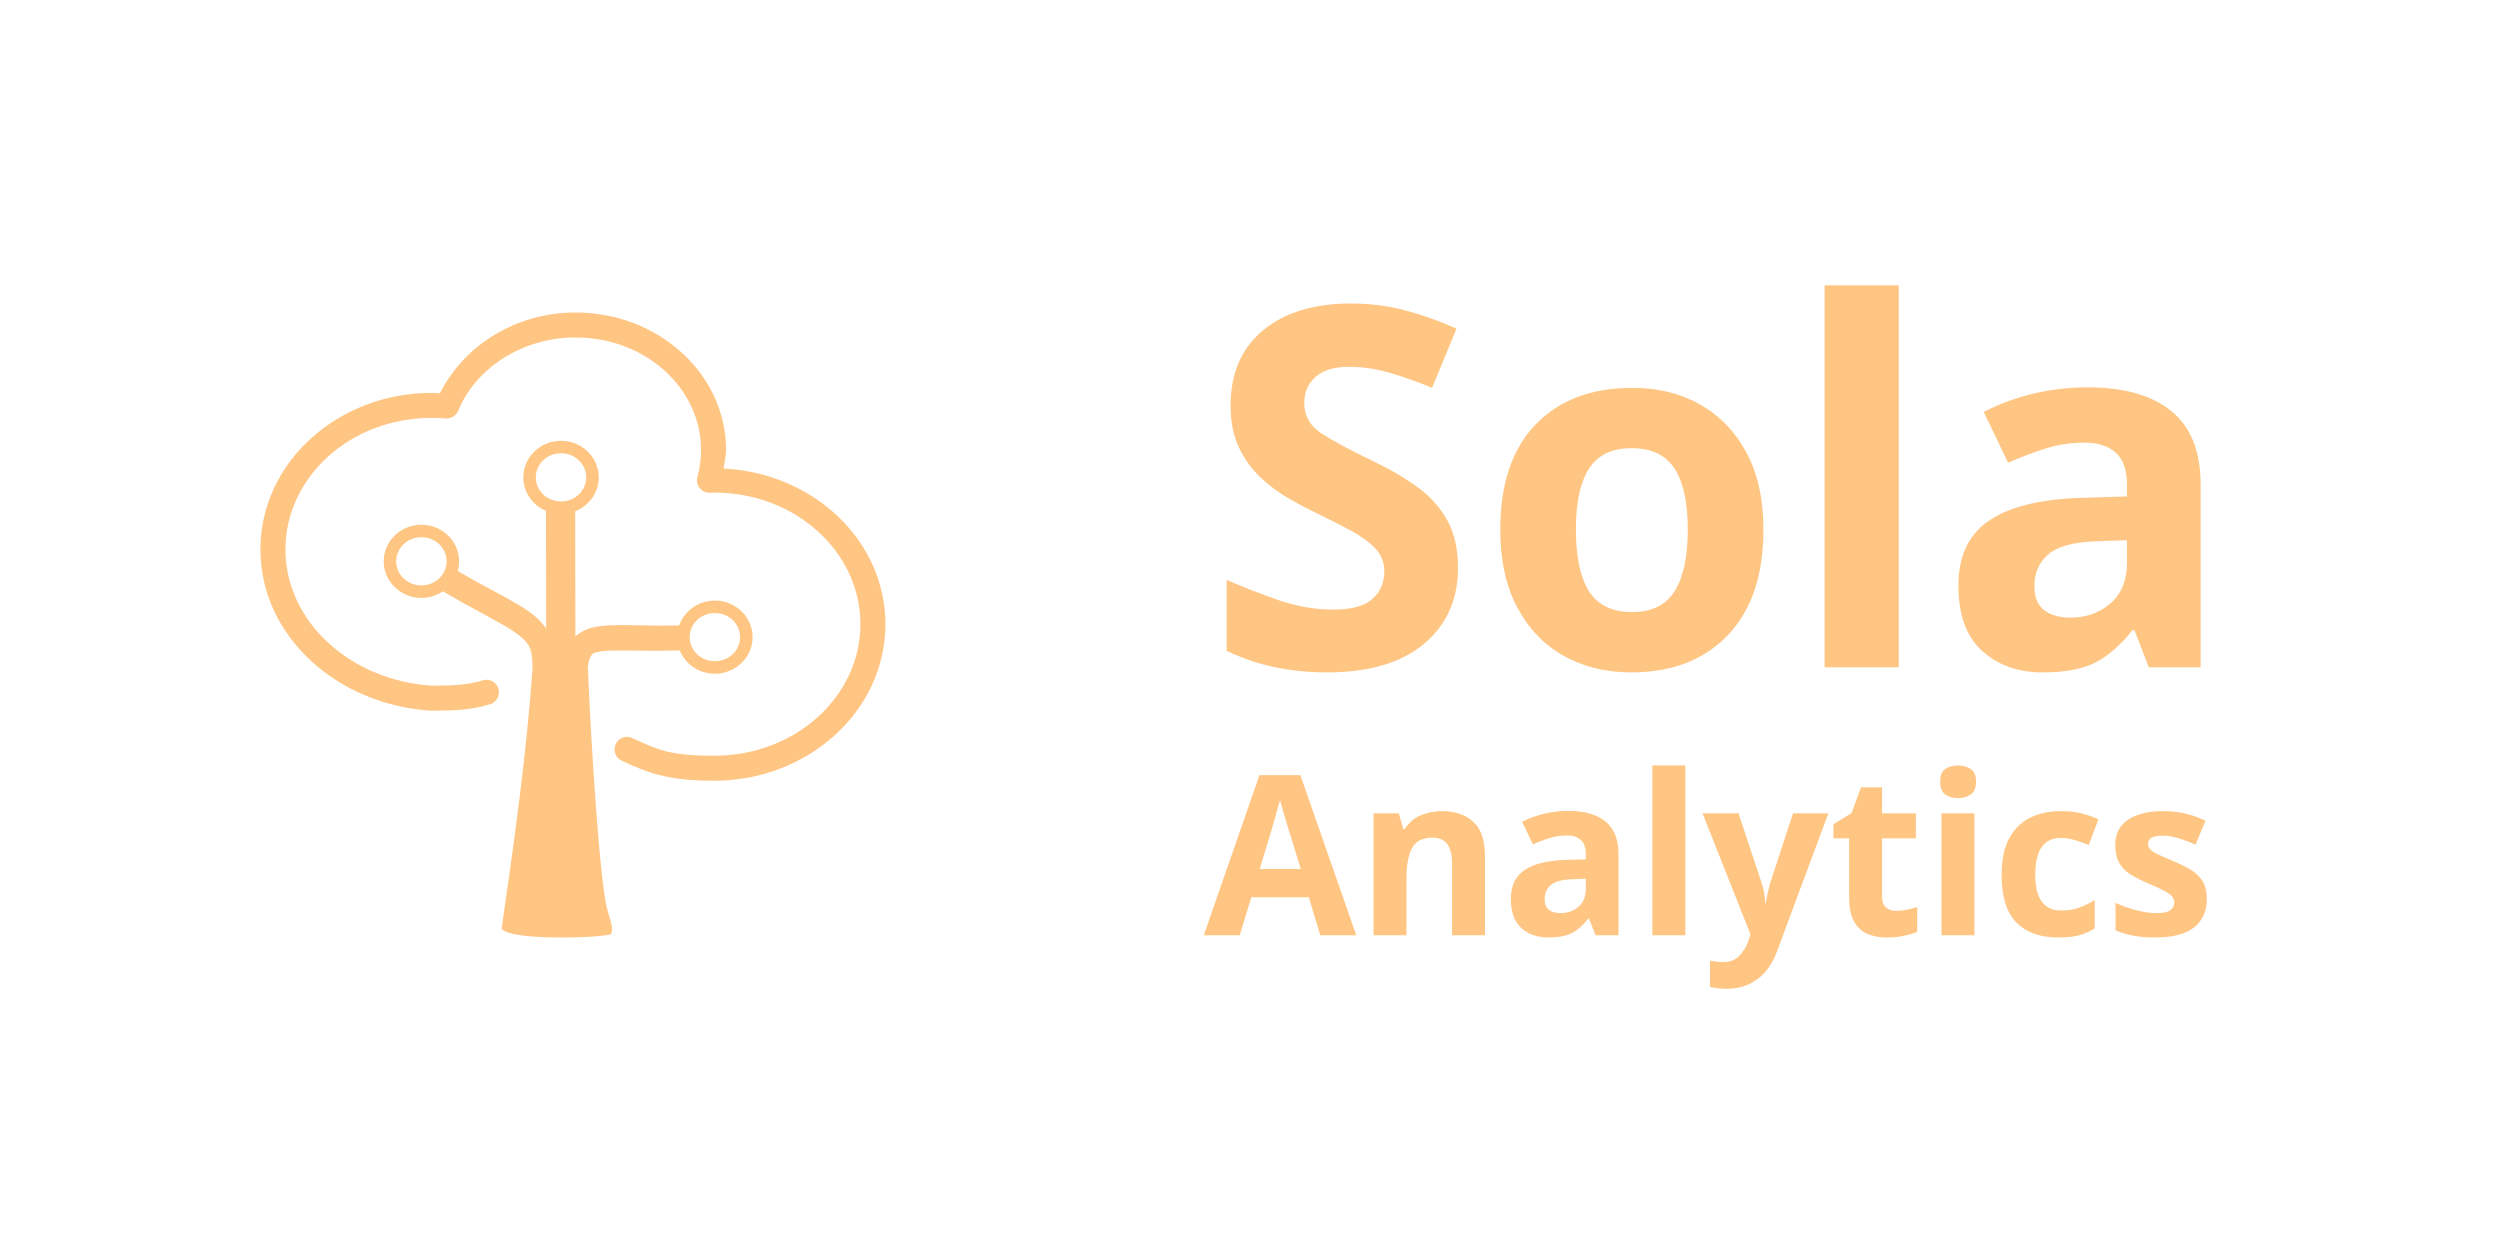
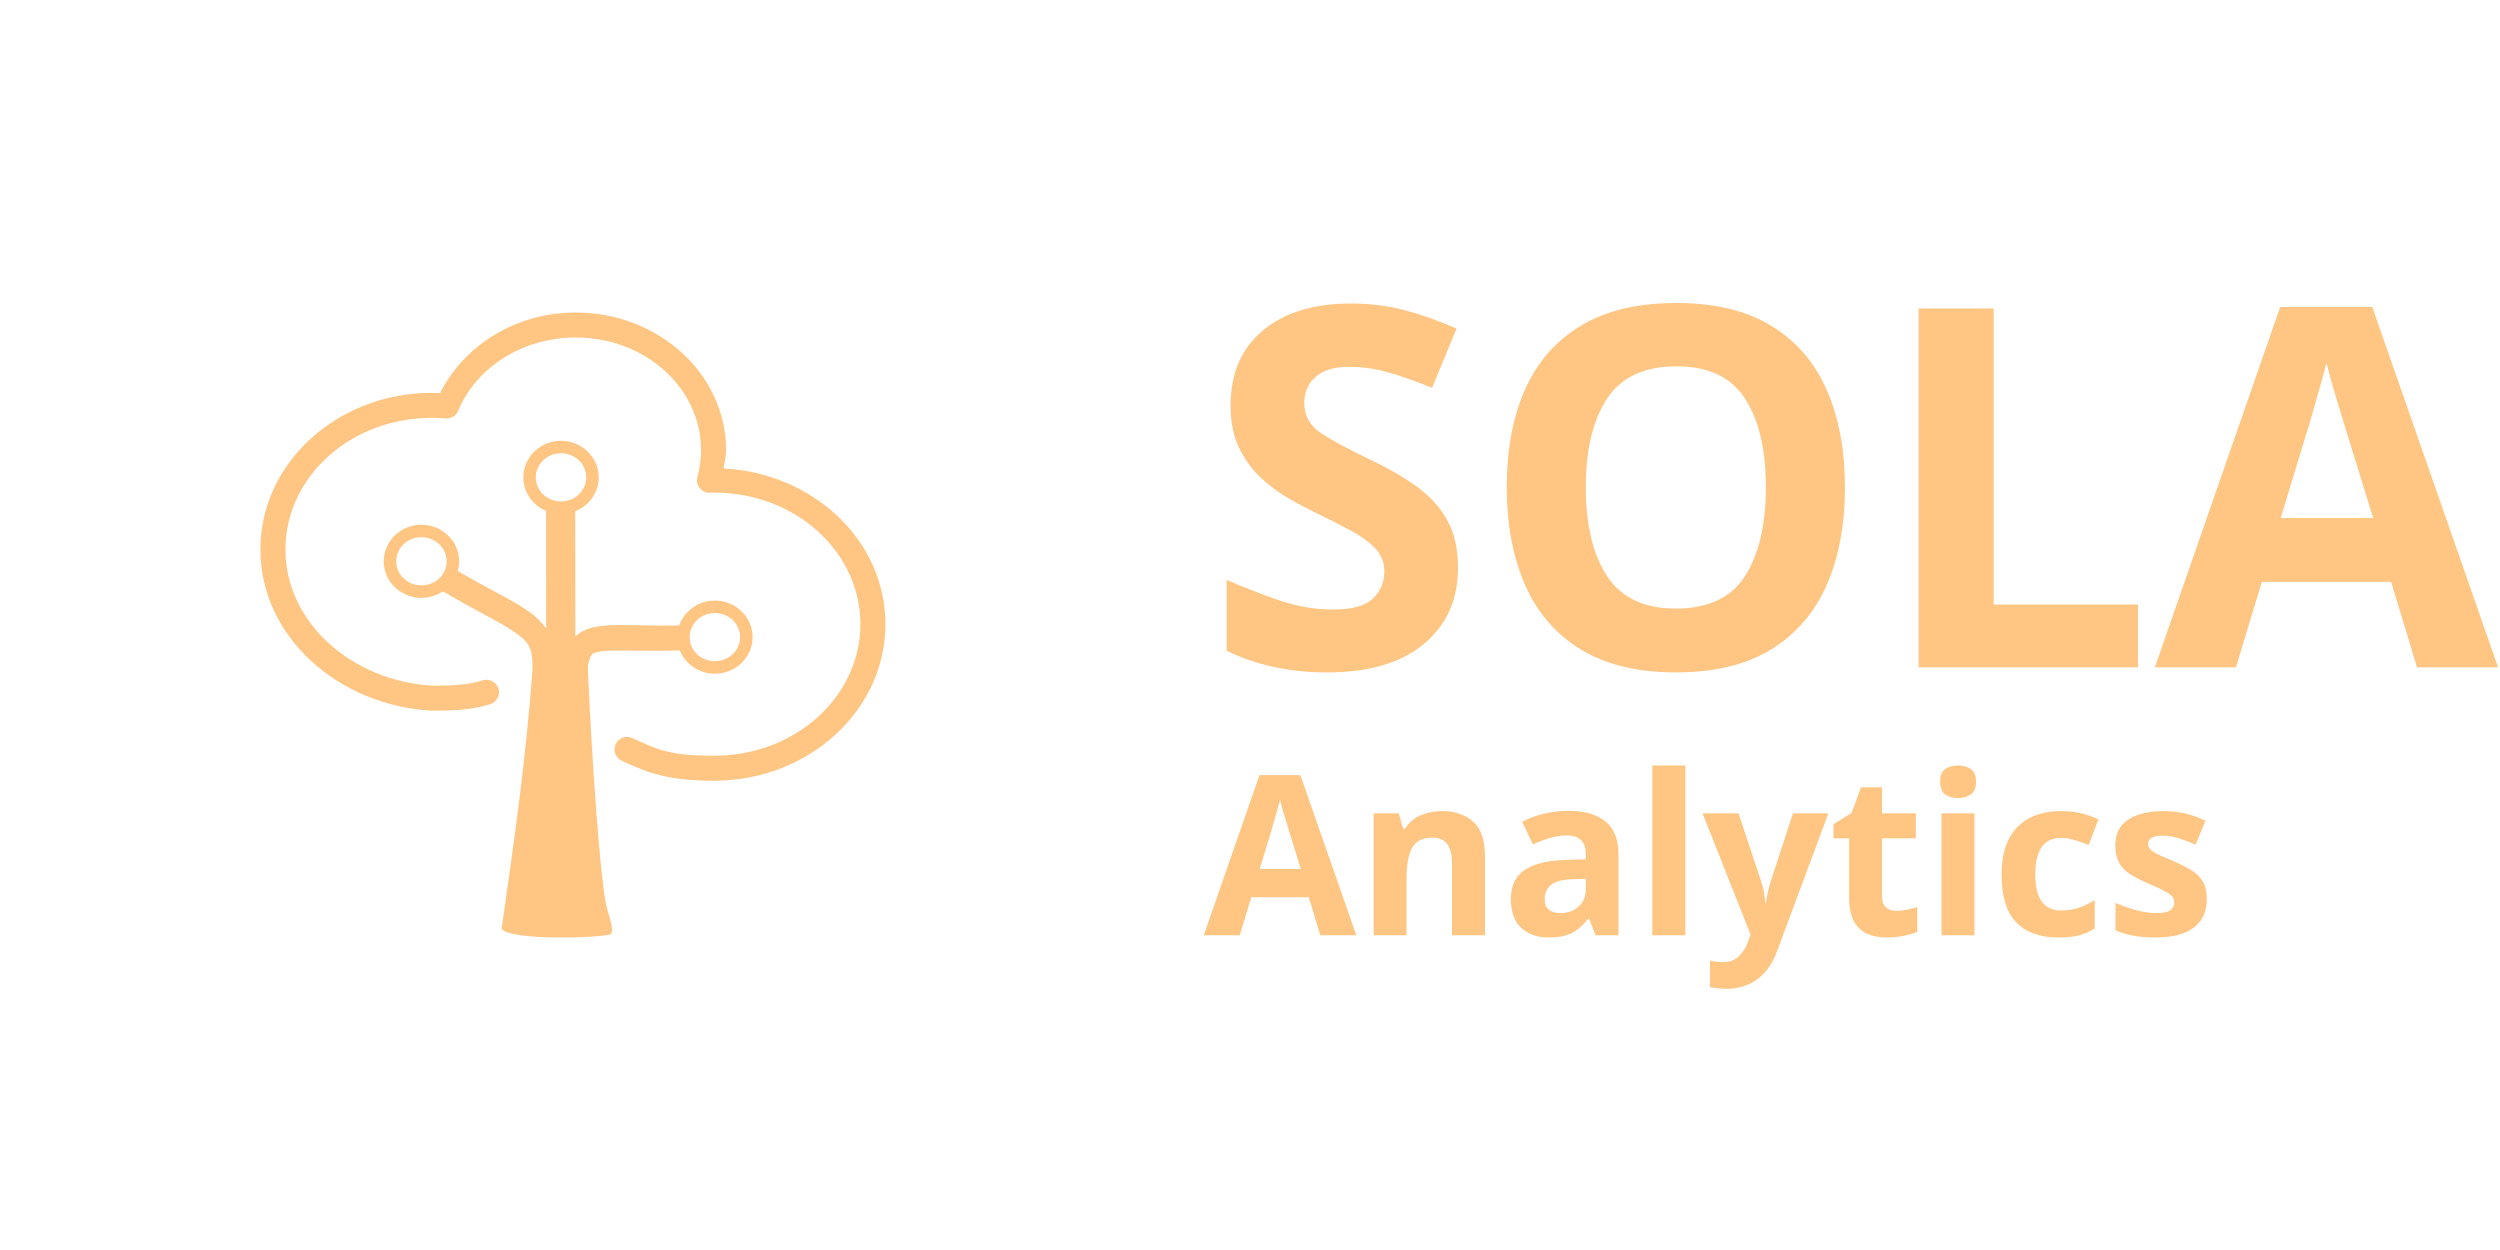
<svg xmlns="http://www.w3.org/2000/svg" xmlns:xlink="http://www.w3.org/1999/xlink" width="1200" height="600" viewBox="0 0 317.5 158.75" version="1.1" id="svg307762">
  <defs id="defs307759">
    <linearGradient id="linearGradient35485">
      <stop style="stop-color:#44ede4;stop-opacity:1;" offset="0" id="stop35481" />
      <stop style="stop-color:#44ede4;stop-opacity:0;" offset="1" id="stop35483" />
    </linearGradient>
    <linearGradient xlink:href="#linearGradient35485" id="linearGradient35487" x1="-68.527" y1="49.742" x2="-65.352" y2="49.742" gradientUnits="userSpaceOnUse" />
    <linearGradient xlink:href="#linearGradient35485" id="linearGradient1178" gradientUnits="userSpaceOnUse" x1="-68.527" y1="49.742" x2="-65.352" y2="49.742" gradientTransform="rotate(90,71.47422,79.50404)" />
  </defs>
  <g id="g54721" style="display:inline">
    <path id="path66507" style="color:#000000;fill:#ffc582;fill-opacity:1;stroke-width:1;-inkscape-stroke:none" d="m 73.103,39.688 c -7.456,0.003 -14.107,4.044 -17.225,10.253 -0.35,-0.015 -0.701,-0.045 -1.051,-0.045 -11.916,-9e-5 -21.755,8.834 -21.755,19.883 9.8e-5,11.049 9.805,19.752 21.657,20.475 a 1.589,1.587 0 0 0 0.096,0.004 c 2.862,0.004 5.153,-0.103 7.434,-0.828 A 1.588,1.587 0 0 0 63.293,87.439 1.588,1.587 0 0 0 61.298,86.405 C 59.533,86.966 57.627,87.083 54.884,87.081 44.482,86.429 36.251,78.928 36.251,69.779 36.251,60.619 44.47,53.071 54.828,53.071 c 0.587,0 1.171,0.024 1.753,0.074 a 1.589,1.587 0 0 0 1.604,-0.974 c 2.3,-5.539 8.225,-9.308 14.921,-9.31 8.896,1.16e-4 15.931,6.473 15.931,14.303 -0.003,1.147 -0.161,2.289 -0.469,3.404 a 1.589,1.587 0 0 0 1.598,2.007 c 0.166,-0.007 0.344,-0.012 0.529,-0.015 0.003,0 0.006,0 0.008,0 10.353,0.004 18.569,7.552 18.569,16.71 -9e-5,9.16 -8.219,16.708 -18.575,16.709 -5.416,-0.007 -6.969,-0.648 -10.394,-2.248 a 1.588,1.587 0 0 0 -2.113,0.766 1.588,1.587 0 0 0 0.766,2.111 c 3.508,1.639 6.028,2.538 11.737,2.546 a 1.589,1.587 0 0 0 0.002,0 c 11.916,8.5e-5 21.752,-8.834 21.752,-19.883 -9e-5,-10.67 -9.195,-19.195 -20.555,-19.774 0.117,-0.776 0.317,-1.542 0.319,-2.327 a 1.589,1.587 0 0 0 0,-5.29e-4 1.589,1.587 0 0 0 0,-5.29e-4 1.589,1.587 0 0 0 0,-5.29e-4 1.589,1.587 0 0 0 0,-5.29e-4 1.589,1.587 0 0 0 0,-5.29e-4 1.589,1.587 0 0 0 0,-5.29e-4 1.589,1.587 0 0 0 0,-5.29e-4 1.589,1.587 0 0 0 0,-5.29e-4 C 92.212,47.443 83.56,39.688 73.106,39.688 a 1.589,1.587 0 0 0 -0.002,0 z m -1.855,16.291 c -2.62,0 -4.787,2.074 -4.787,4.645 0,1.909 1.194,3.543 2.882,4.259 l 0.02,14.937 c -0.57,-0.813 -1.297,-1.518 -2.161,-2.128 -2.128,-1.503 -5.001,-2.794 -9.066,-5.172 0.112,-0.393 0.172,-0.807 0.172,-1.234 0,-2.572 -2.167,-4.645 -4.787,-4.645 -2.62,0 -4.79,2.074 -4.79,4.645 0,2.572 2.17,4.645 4.79,4.645 1.011,0 1.954,-0.309 2.732,-0.835 4.34,2.561 7.39,3.97 9.115,5.188 1.801,1.272 2.255,1.935 2.255,4.422 h 0.013 c -0.726,10.823 -2.377,22.467 -3.932,33.232 0.981,1.54 12.375,1.211 13.887,0.704 0.472,-0.955 -0.413,-2.342 -0.73,-4.368 -1.144,-7.32 -2.078,-26.082 -2.21,-29.499 0.082,-0.643 0.201,-1.08 0.325,-1.324 0.223,-0.44 0.323,-0.522 1.106,-0.687 1.48,-0.312 4.909,-0.014 10.247,-0.163 0.7,1.735 2.447,2.961 4.461,2.961 2.62,0 4.79,-2.074 4.79,-4.645 0,-2.572 -2.17,-4.645 -4.79,-4.645 -2.089,0 -3.891,1.318 -4.535,3.156 -2.42,0.06 -4.404,-0.003 -6.088,-0.032 -1.889,-0.032 -3.403,-0.02 -4.741,0.262 -0.854,0.18 -1.692,0.574 -2.355,1.166 l -0.02,-15.895 c 1.743,-0.691 2.989,-2.353 2.989,-4.302 0,-2.572 -2.17,-4.645 -4.79,-4.645 z m 0,1.588 c 1.792,0 3.201,1.375 3.201,3.058 0,1.683 -1.409,3.057 -3.201,3.057 -1.792,0 -3.201,-1.374 -3.201,-3.057 0,-1.683 1.409,-3.058 3.201,-3.058 z M 53.52,68.227 c 1.792,0 3.199,1.375 3.199,3.058 0,1.683 -1.407,3.057 -3.199,3.057 -1.792,0 -3.201,-1.374 -3.201,-3.057 0,-1.683 1.409,-3.058 3.201,-3.058 z m 37.269,9.63 c 1.792,0 3.201,1.374 3.201,3.057 0,1.683 -1.409,3.058 -3.201,3.058 -1.792,0 -3.199,-1.375 -3.199,-3.058 0,-1.683 1.407,-3.057 3.199,-3.057 z" />
  </g>
  <g id="g984" style="display:inline">
    <text xml:space="preserve" style="font-style:normal;font-variant:normal;font-weight:bold;font-stretch:normal;font-size:37.674px;line-height:0.8;font-family:'Space Mono';-inkscape-font-specification:'Space Mono Bold';text-align:start;text-anchor:start;display:inline;fill:#ffc582;fill-opacity:1;stroke-width:0.265" x="153.667" y="84.316" id="text982" transform="scale(0.9948706,1.005156)">
-       <tspan id="tspan978" style="font-style:normal;font-variant:normal;font-weight:bold;font-stretch:normal;font-size:63.5px;font-family:'Space Mono';-inkscape-font-specification:'Space Mono Bold';text-align:start;text-anchor:start;fill:#ffc582;fill-opacity:1;stroke-width:0.265" x="153.667" y="84.316">Sola</tspan>
+       <tspan id="tspan978" style="font-style:normal;font-variant:normal;font-weight:bold;font-stretch:normal;font-size:63.5px;font-family:'Space Mono';-inkscape-font-specification:'Space Mono Bold';text-align:start;text-anchor:start;fill:#ffc582;fill-opacity:1;stroke-width:0.265" x="153.667" y="84.316">SOLA</tspan>
      <tspan style="font-style:normal;font-variant:normal;font-weight:bold;font-stretch:normal;font-size:28.222px;font-family:'Space Mono';-inkscape-font-specification:'Space Mono Bold';text-align:start;text-anchor:start;fill:#ffc582;fill-opacity:1;stroke-width:0.265" x="153.667" y="118.167" id="tspan980">Analytics</tspan>
    </text>
  </g>
  <g id="g35420" style="display:none">
    <path style="display:inline;fill:none;stroke:#000000;stroke-width:0.265px;stroke-linecap:butt;stroke-linejoin:miter;stroke-opacity:1" d="M 140.264,39.898 2.684,119.111 v 0" id="path35414" />
    <path style="display:inline;fill:url(#linearGradient35487);fill-opacity:1;stroke:#000000;stroke-width:0.265px;stroke-linecap:butt;stroke-linejoin:miter;stroke-opacity:1" d="M 71.474,0.291 71.474,158.717" id="path35416" />
    <path style="display:inline;fill:none;stroke:#000000;stroke-width:0.265px;stroke-linecap:butt;stroke-linejoin:miter;stroke-opacity:1" d="M 2.684,39.898 140.264,119.111" id="path35418" />
    <path style="display:inline;fill:none;stroke:#000000;stroke-width:0.265px;stroke-linecap:butt;stroke-linejoin:miter;stroke-opacity:1" d="m 77.59,118.64 h 317.5" id="path69820" />
    <path style="display:inline;fill:none;stroke:#000000;stroke-width:0.265px;stroke-linecap:butt;stroke-linejoin:miter;stroke-opacity:1" d="M 73.103,39.688 H 395.366" id="path69820-3" />
    <path style="display:inline;fill:none;stroke:#000000;stroke-width:0.265px;stroke-linecap:butt;stroke-linejoin:miter;stroke-opacity:1" d="M 111.081,10.714 31.868,148.294" id="path1174" />
    <path style="display:inline;fill:url(#linearGradient1178);fill-opacity:1;stroke:#000000;stroke-width:0.265px;stroke-linecap:butt;stroke-linejoin:miter;stroke-opacity:1" d="m 150.687,79.504 -158.426,2.2e-5" id="path1176" />
    <path style="display:inline;fill:none;stroke:#000000;stroke-width:0.265px;stroke-linecap:butt;stroke-linejoin:miter;stroke-opacity:1" d="M 111.081,148.294 31.868,10.714 v 0" id="path1180" />
  </g>
  <g id="layer7" style="display:none">
    <rect style="display:inline;fill:#cafefe;fill-opacity:1;stroke:none;stroke-width:3.175;stroke-linecap:round;stroke-linejoin:round;stroke-miterlimit:10;paint-order:markers fill stroke" id="rect8423" width="31.164" height="13.967" x="0.61" y="-20.08" />
    <rect style="display:inline;fill:#97caef;fill-opacity:1;stroke:none;stroke-width:3.175;stroke-linecap:round;stroke-linejoin:round;stroke-miterlimit:10;paint-order:markers fill stroke" id="rect8423-1" width="27.46" height="13.967" x="31.774" y="-20.08" />
    <rect style="display:inline;fill:#44ede4;fill-opacity:1;stroke:none;stroke-width:3.175;stroke-linecap:round;stroke-linejoin:round;stroke-miterlimit:10;paint-order:markers fill stroke" id="rect8423-1-0" width="27.989" height="13.967" x="59.235" y="-20.08" />
    <rect style="display:inline;fill:#2167ba;fill-opacity:1;stroke:none;stroke-width:3.175;stroke-linecap:round;stroke-linejoin:round;stroke-miterlimit:10;paint-order:markers fill stroke" id="rect8423-1-0-1" width="29.048" height="13.967" x="87.224" y="-20.08" />
    <rect style="display:inline;fill:#fc4445;fill-opacity:1;stroke:none;stroke-width:3.175;stroke-linecap:round;stroke-linejoin:round;stroke-miterlimit:10;paint-order:markers fill stroke" id="rect8423-1-0-1-8" width="29.048" height="13.967" x="116.271" y="-20.08" />
  </g>
</svg>
